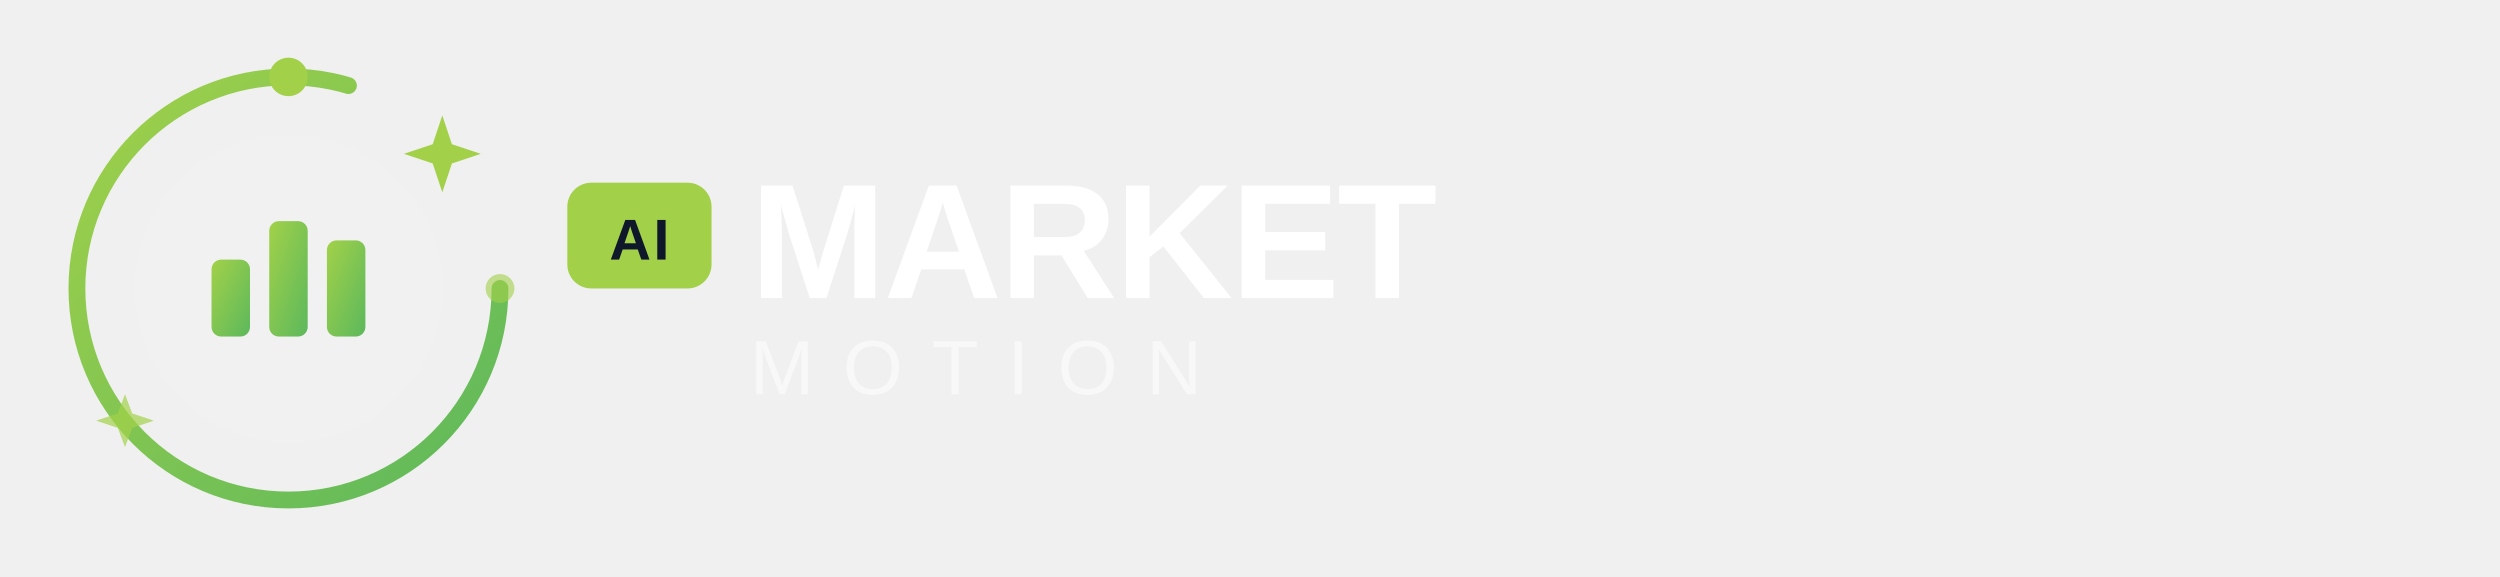
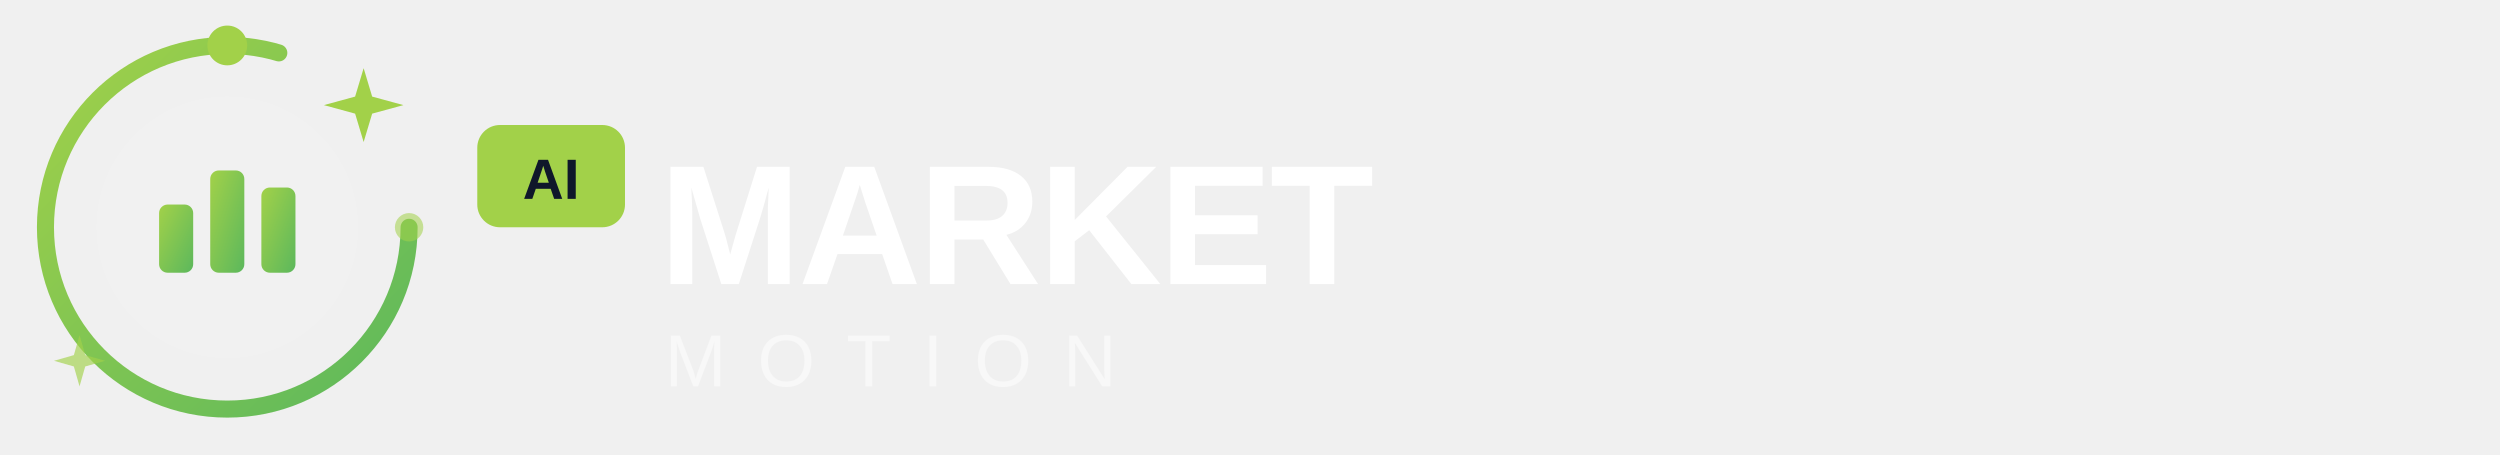
- <svg xmlns="http://www.w3.org/2000/svg" viewBox="0 0 520 120" fill="none">
-   <g transform="translate(10, 10)">
-     <circle cx="50" cy="50" r="44" stroke="url(#grad2)" stroke-width="3.5" fill="none" stroke-dasharray="220 60" stroke-linecap="round" />
-     <circle cx="50" cy="50" r="32" fill="rgba(255,255,255,0.08)" />
-     <rect x="34" y="44" width="8" height="16" rx="2" fill="url(#grad2)" />
-     <rect x="46" y="36" width="8" height="24" rx="2" fill="url(#grad2)" />
-     <rect x="58" y="40" width="8" height="20" rx="2" fill="url(#grad2)" />
-     <path d="M82 14 L84 20 L90 22 L84 24 L82 30 L80 24 L74 22 L80 20 Z" fill="#A2D149" />
-     <path d="M16 72 L17.5 76 L22 77.5 L17.5 79 L16 83 L14.5 79 L10 77.5 L14.5 76 Z" fill="#A2D149" opacity="0.7" />
-     <circle cx="50" cy="6" r="4" fill="#A2D149" />
-     <circle cx="94" cy="50" r="3" fill="#A2D149" opacity="0.6" />
+ <svg xmlns="http://www.w3.org/2000/svg" viewBox="0 0 440 80" fill="none">
+   <g transform="translate(4, 4)">
+     <circle cx="36" cy="36" r="32" stroke="url(#g2)" stroke-width="3" fill="none" stroke-dasharray="160 45" stroke-linecap="round" />
+     <circle cx="36" cy="36" r="23" fill="rgba(255,255,255,0.1)" />
+     <rect x="24" y="32" width="6" height="12" rx="1.5" fill="url(#g2)" />
+     <rect x="33" y="26" width="6" height="18" rx="1.5" fill="url(#g2)" />
+     <rect x="42" y="29" width="6" height="15" rx="1.5" fill="url(#g2)" />
+     <path d="M60 8 L61.5 13 L67 14.5 L61.5 16 L60 21 L58.5 16 L53 14.5 L58.5 13 Z" fill="#A2D149" />
+     <path d="M10 55 L11 58.5 L14.5 59.5 L11 60.5 L10 64 L9 60.5 L5.5 59.5 L9 58.5 Z" fill="#A2D149" opacity="0.65" />
+     <circle cx="36" cy="4" r="3.5" fill="#A2D149" />
+     <circle cx="68" cy="36" r="2.5" fill="#A2D149" opacity="0.55" />
  </g>
-   <rect x="118" y="38" width="30" height="22" rx="5" fill="#A2D149" />
-   <text x="133" y="54" font-family="'Arial Black', Arial, sans-serif" font-size="12" font-weight="900" fill="#0F172A" text-anchor="middle" letter-spacing="0.5">AI</text>
-   <text x="156" y="62" font-family="'Arial Black', Arial, sans-serif" font-size="34" font-weight="900" fill="#FFFFFF" letter-spacing="-0.5">MARKET</text>
-   <text x="156" y="82" font-family="Arial, sans-serif" font-size="16" font-weight="400" fill="rgba(255,255,255,0.55)" letter-spacing="6">MOTION</text>
+   <rect x="84" y="22" width="26" height="18" rx="4" fill="#A2D149" />
+   <text x="97" y="35" font-family="Arial Black, Arial, sans-serif" font-size="10" font-weight="900" fill="#0F172A" text-anchor="middle">AI</text>
+   <text x="116" y="50" font-family="Arial Black, Arial, sans-serif" font-size="30" font-weight="900" fill="#FFFFFF" letter-spacing="-0.5">MARKET</text>
+   <text x="117" y="68" font-family="Arial, sans-serif" font-size="13" font-weight="400" fill="rgba(255,255,255,0.5)" letter-spacing="5.5">MOTION</text>
  <defs>
-     <linearGradient id="grad2" x1="0%" y1="0%" x2="100%" y2="100%">
+     <linearGradient id="g2" x1="0%" y1="0%" x2="100%" y2="100%">
      <stop offset="0%" stop-color="#A2D149" />
      <stop offset="100%" stop-color="#5CB85C" />
    </linearGradient>
  </defs>
</svg>
